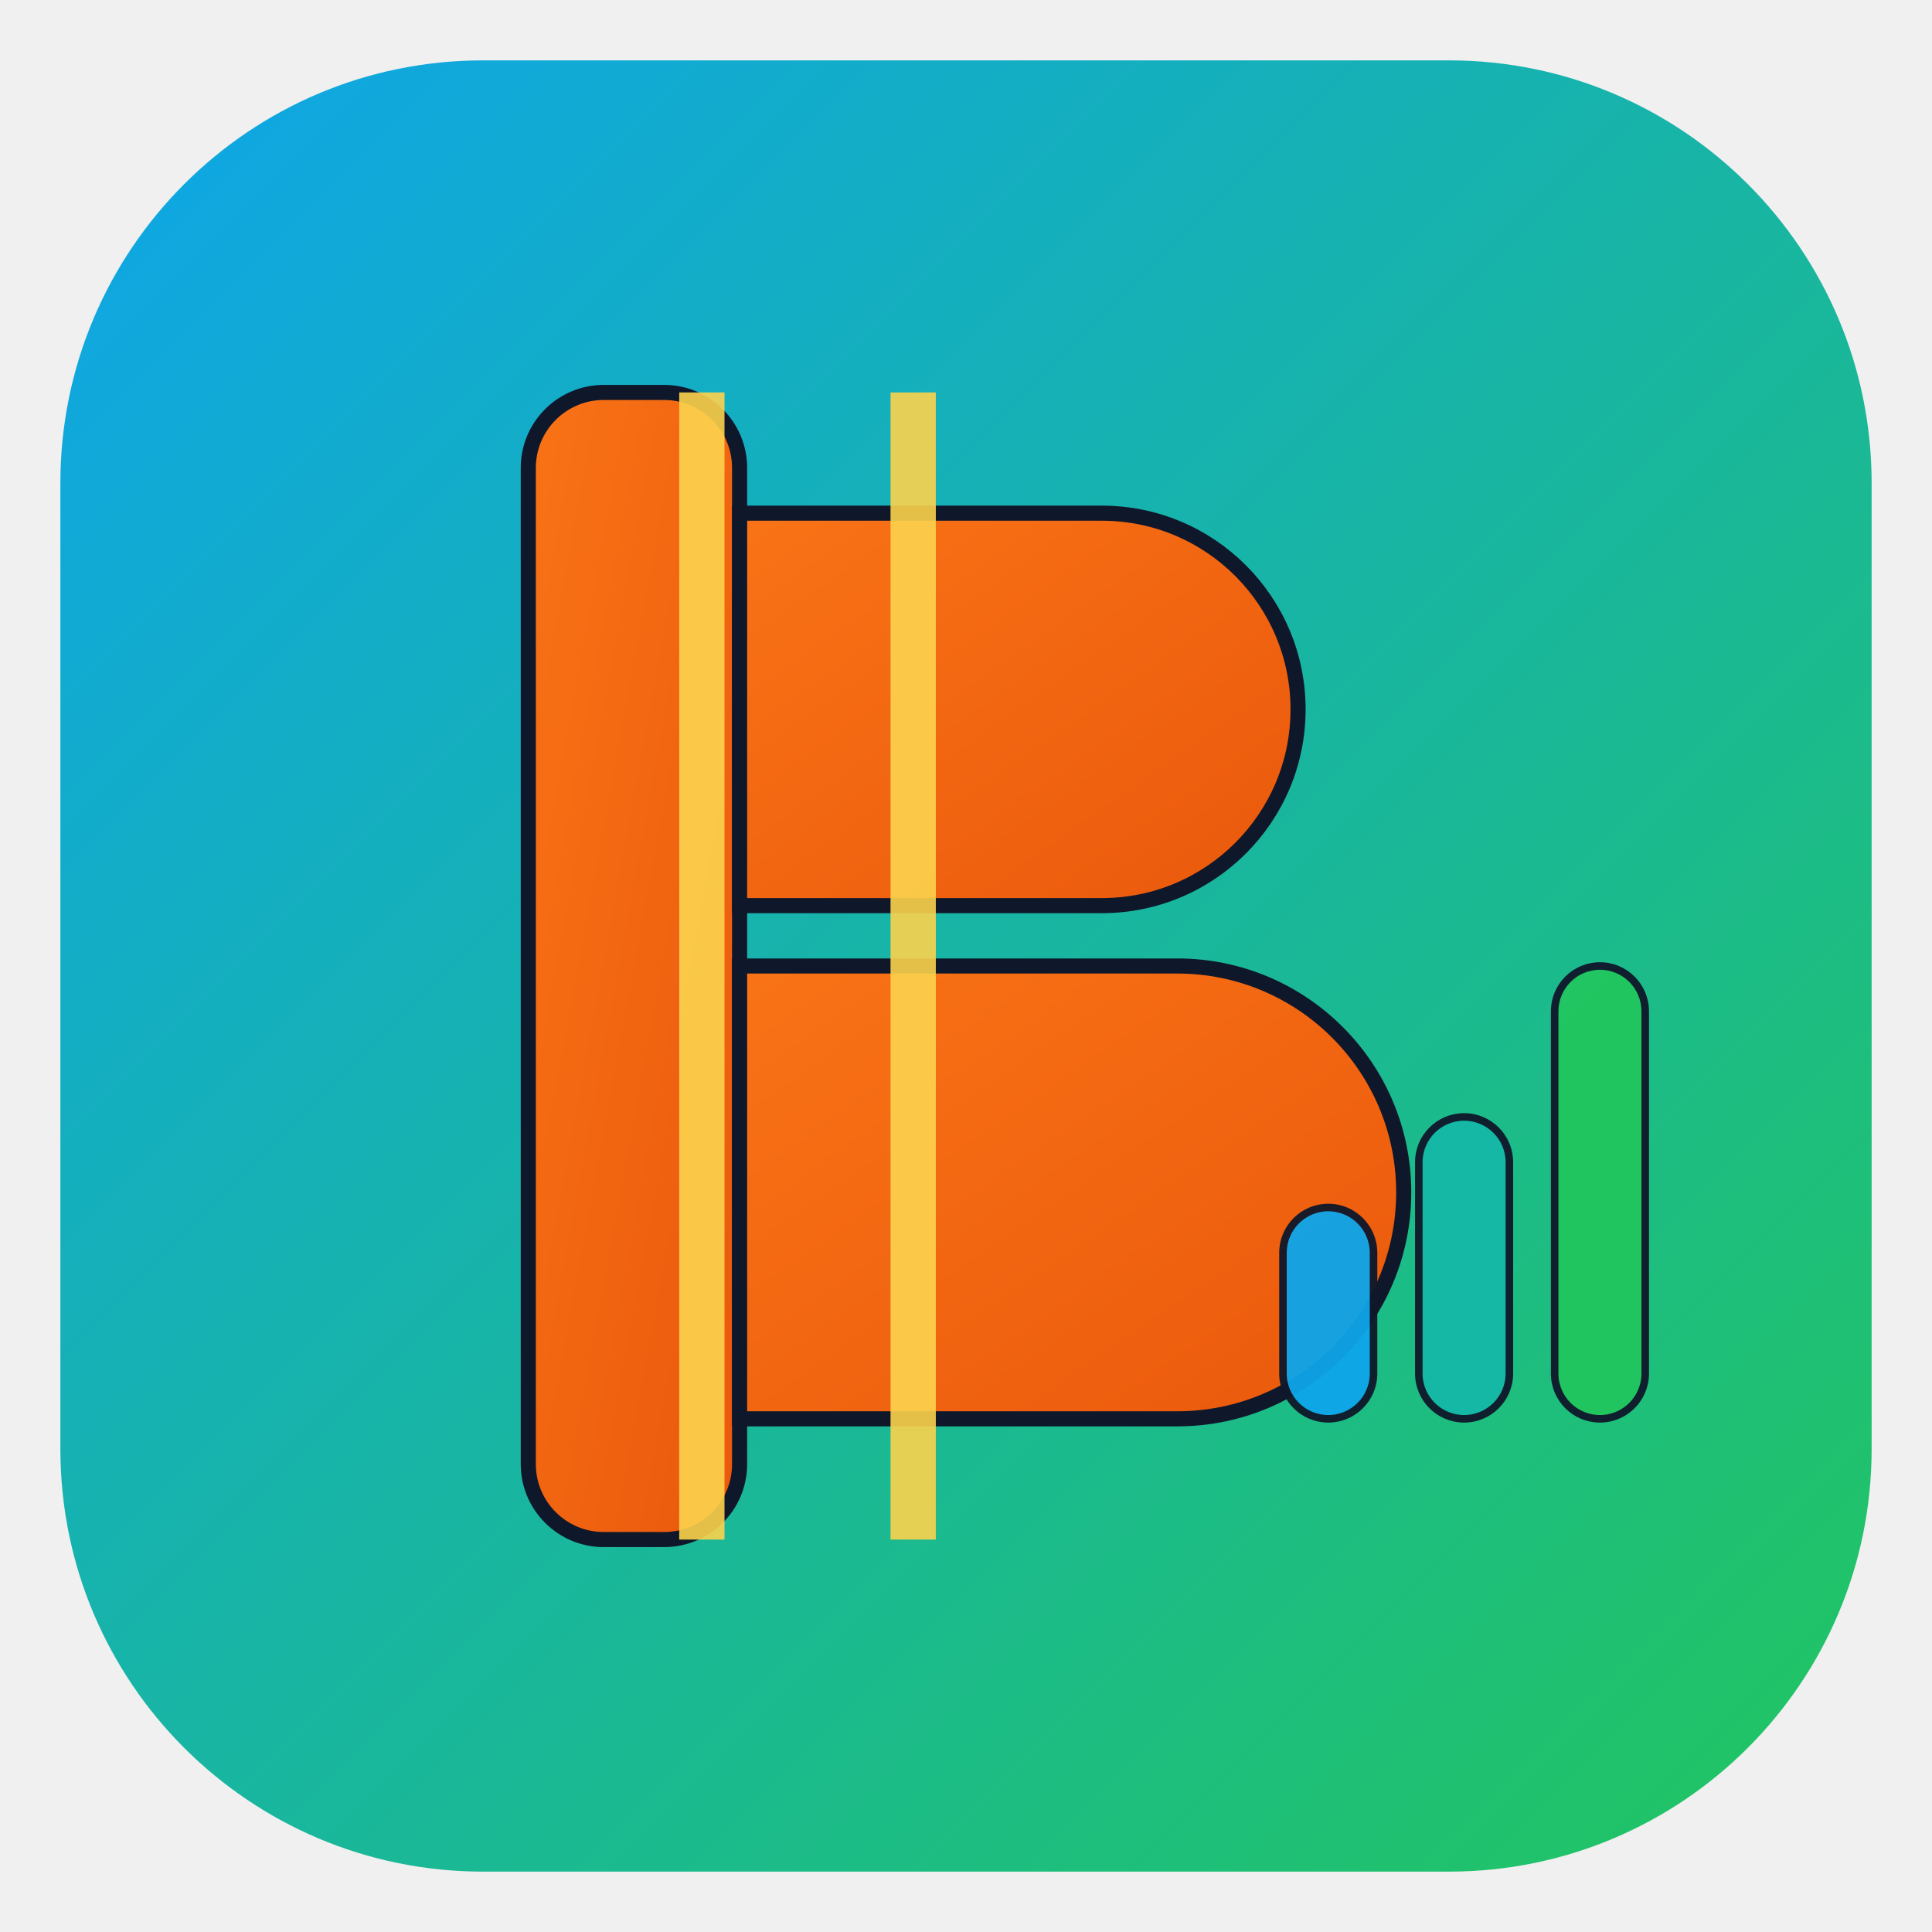
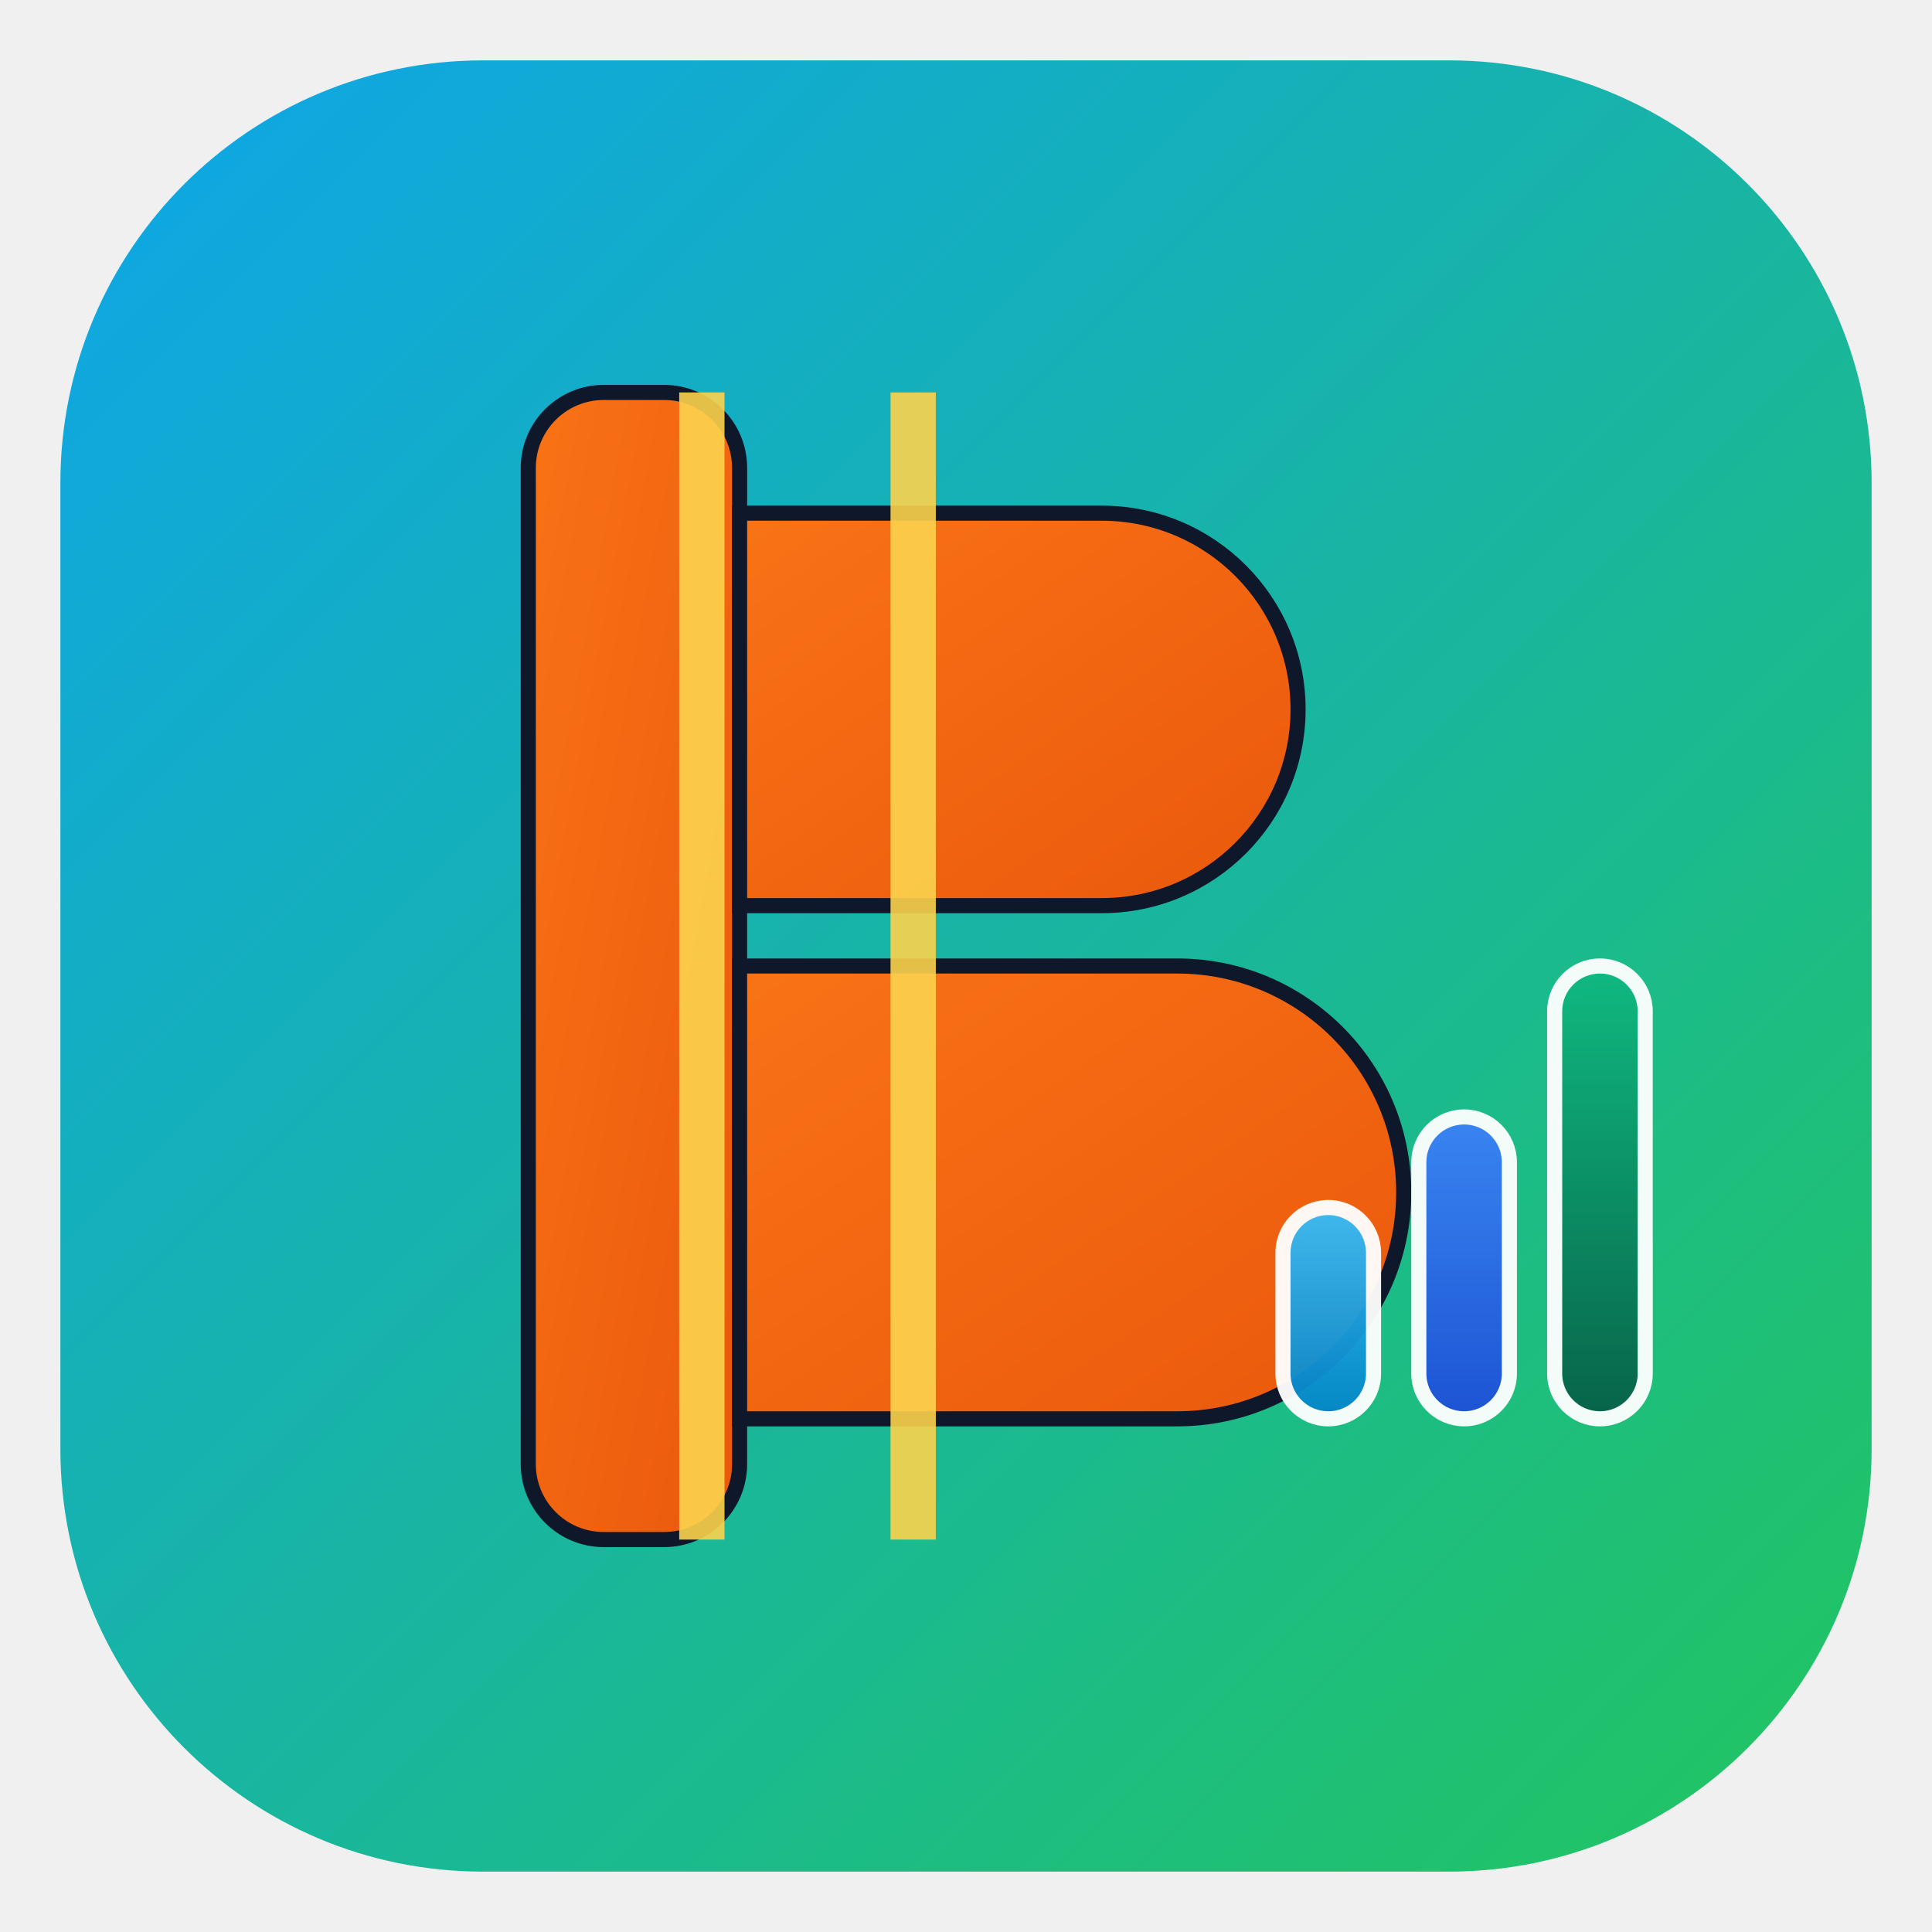
<svg xmlns="http://www.w3.org/2000/svg" viewBox="0 0 256 256" width="512" height="512" role="img" aria-labelledby="title desc">
  <defs>
    <linearGradient id="bg" x1="0" y1="0" x2="1" y2="1">
      <stop offset="0%" stop-color="#0ea5e9" />
      <stop offset="100%" stop-color="#22c55e" />
    </linearGradient>
    <linearGradient id="bGradOrange" x1="0" y1="0" x2="1" y2="1">
      <stop offset="0%" stop-color="#f97316" />
      <stop offset="100%" stop-color="#ea580c" />
+     </linearGradient>
+     <linearGradient id="barGrad1" x1="0" y1="0" x2="0" y2="1">
+       <stop offset="0%" stop-color="#38bdf8" />
+       <stop offset="100%" stop-color="#0284c7" />
+     </linearGradient>
+     <linearGradient id="barGrad2" x1="0" y1="0" x2="0" y2="1">
+       <stop offset="0%" stop-color="#3b82f6" />
+       <stop offset="100%" stop-color="#1d4ed8" />
+     </linearGradient>
+     <linearGradient id="barGrad3" x1="0" y1="0" x2="0" y2="1">
+       <stop offset="0%" stop-color="#10b981" />
+       <stop offset="100%" stop-color="#065f46" />
    </linearGradient>
  </defs>
  <rect x="8" y="8" width="240" height="240" rx="56" fill="url(#bg)" />
  <g transform="translate(20,0)">
    <rect x="50" y="52" width="28" height="152" rx="10" fill="url(#bGradOrange)" stroke="#0f172a" stroke-width="2" />
    <path d="M78 68 H126 a26 26 0 0 1 0 52 H78 Z" fill="url(#bGradOrange)" stroke="#0f172a" stroke-width="2" />
    <path d="M78 128 H136 a30 30 0 0 1 0 60 H78 Z" fill="url(#bGradOrange)" stroke="#0f172a" stroke-width="2" />
    <rect x="70" y="52" width="6" height="152" fill="#fcd34d" opacity="0.9" />
    <rect x="98" y="52" width="6" height="152" fill="#fcd34d" opacity="0.9" />
  </g>
  <g opacity="0.95">
-     <rect x="170" y="160" width="12" height="28" rx="6" fill="#0ea5e9" stroke="#0f172a" stroke-width="1" />
-     <rect x="188" y="148" width="12" height="40" rx="6" fill="#14b8a6" stroke="#0f172a" stroke-width="1" />
-     <rect x="206" y="128" width="12" height="60" rx="6" fill="#22c55e" stroke="#0f172a" stroke-width="1" />
+     <rect x="170" y="160" width="12" height="28" rx="6" fill="url(#barGrad1)" stroke="#ffffff" stroke-width="2" />
+     <rect x="188" y="148" width="12" height="40" rx="6" fill="url(#barGrad2)" stroke="#ffffff" stroke-width="2" />
+     <rect x="206" y="128" width="12" height="60" rx="6" fill="url(#barGrad3)" stroke="#ffffff" stroke-width="2" />
  </g>
</svg>
